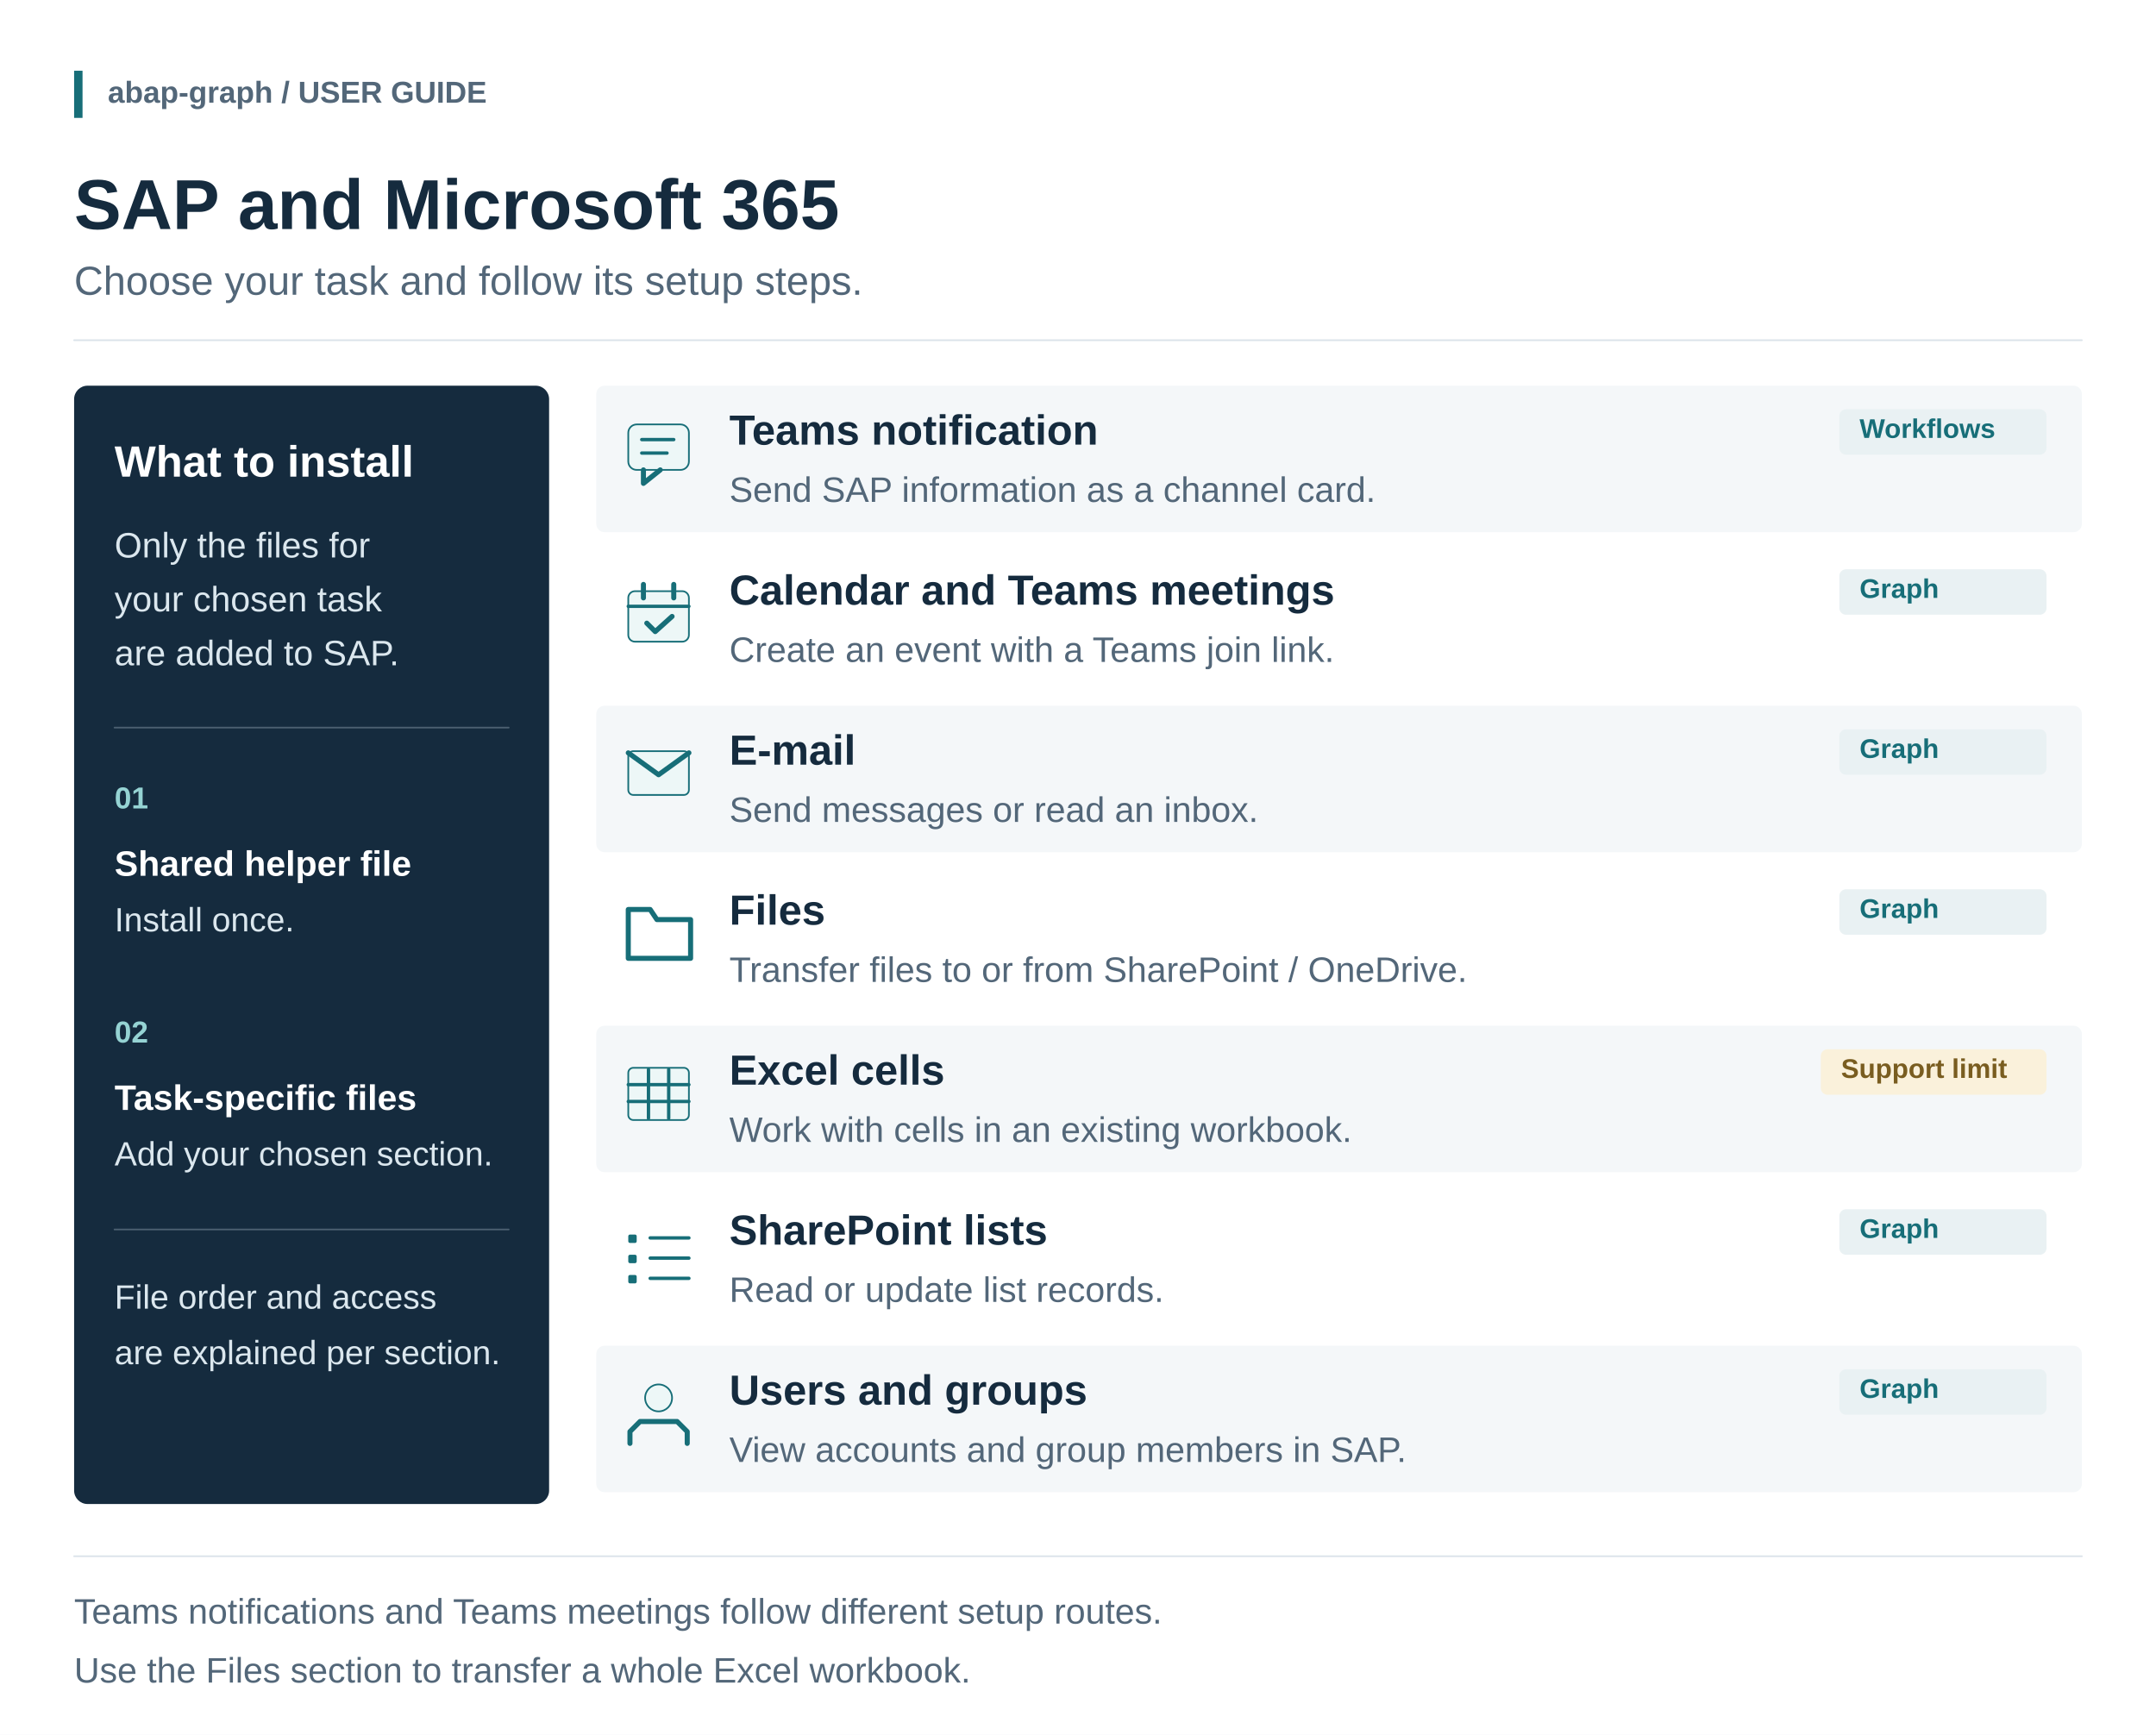
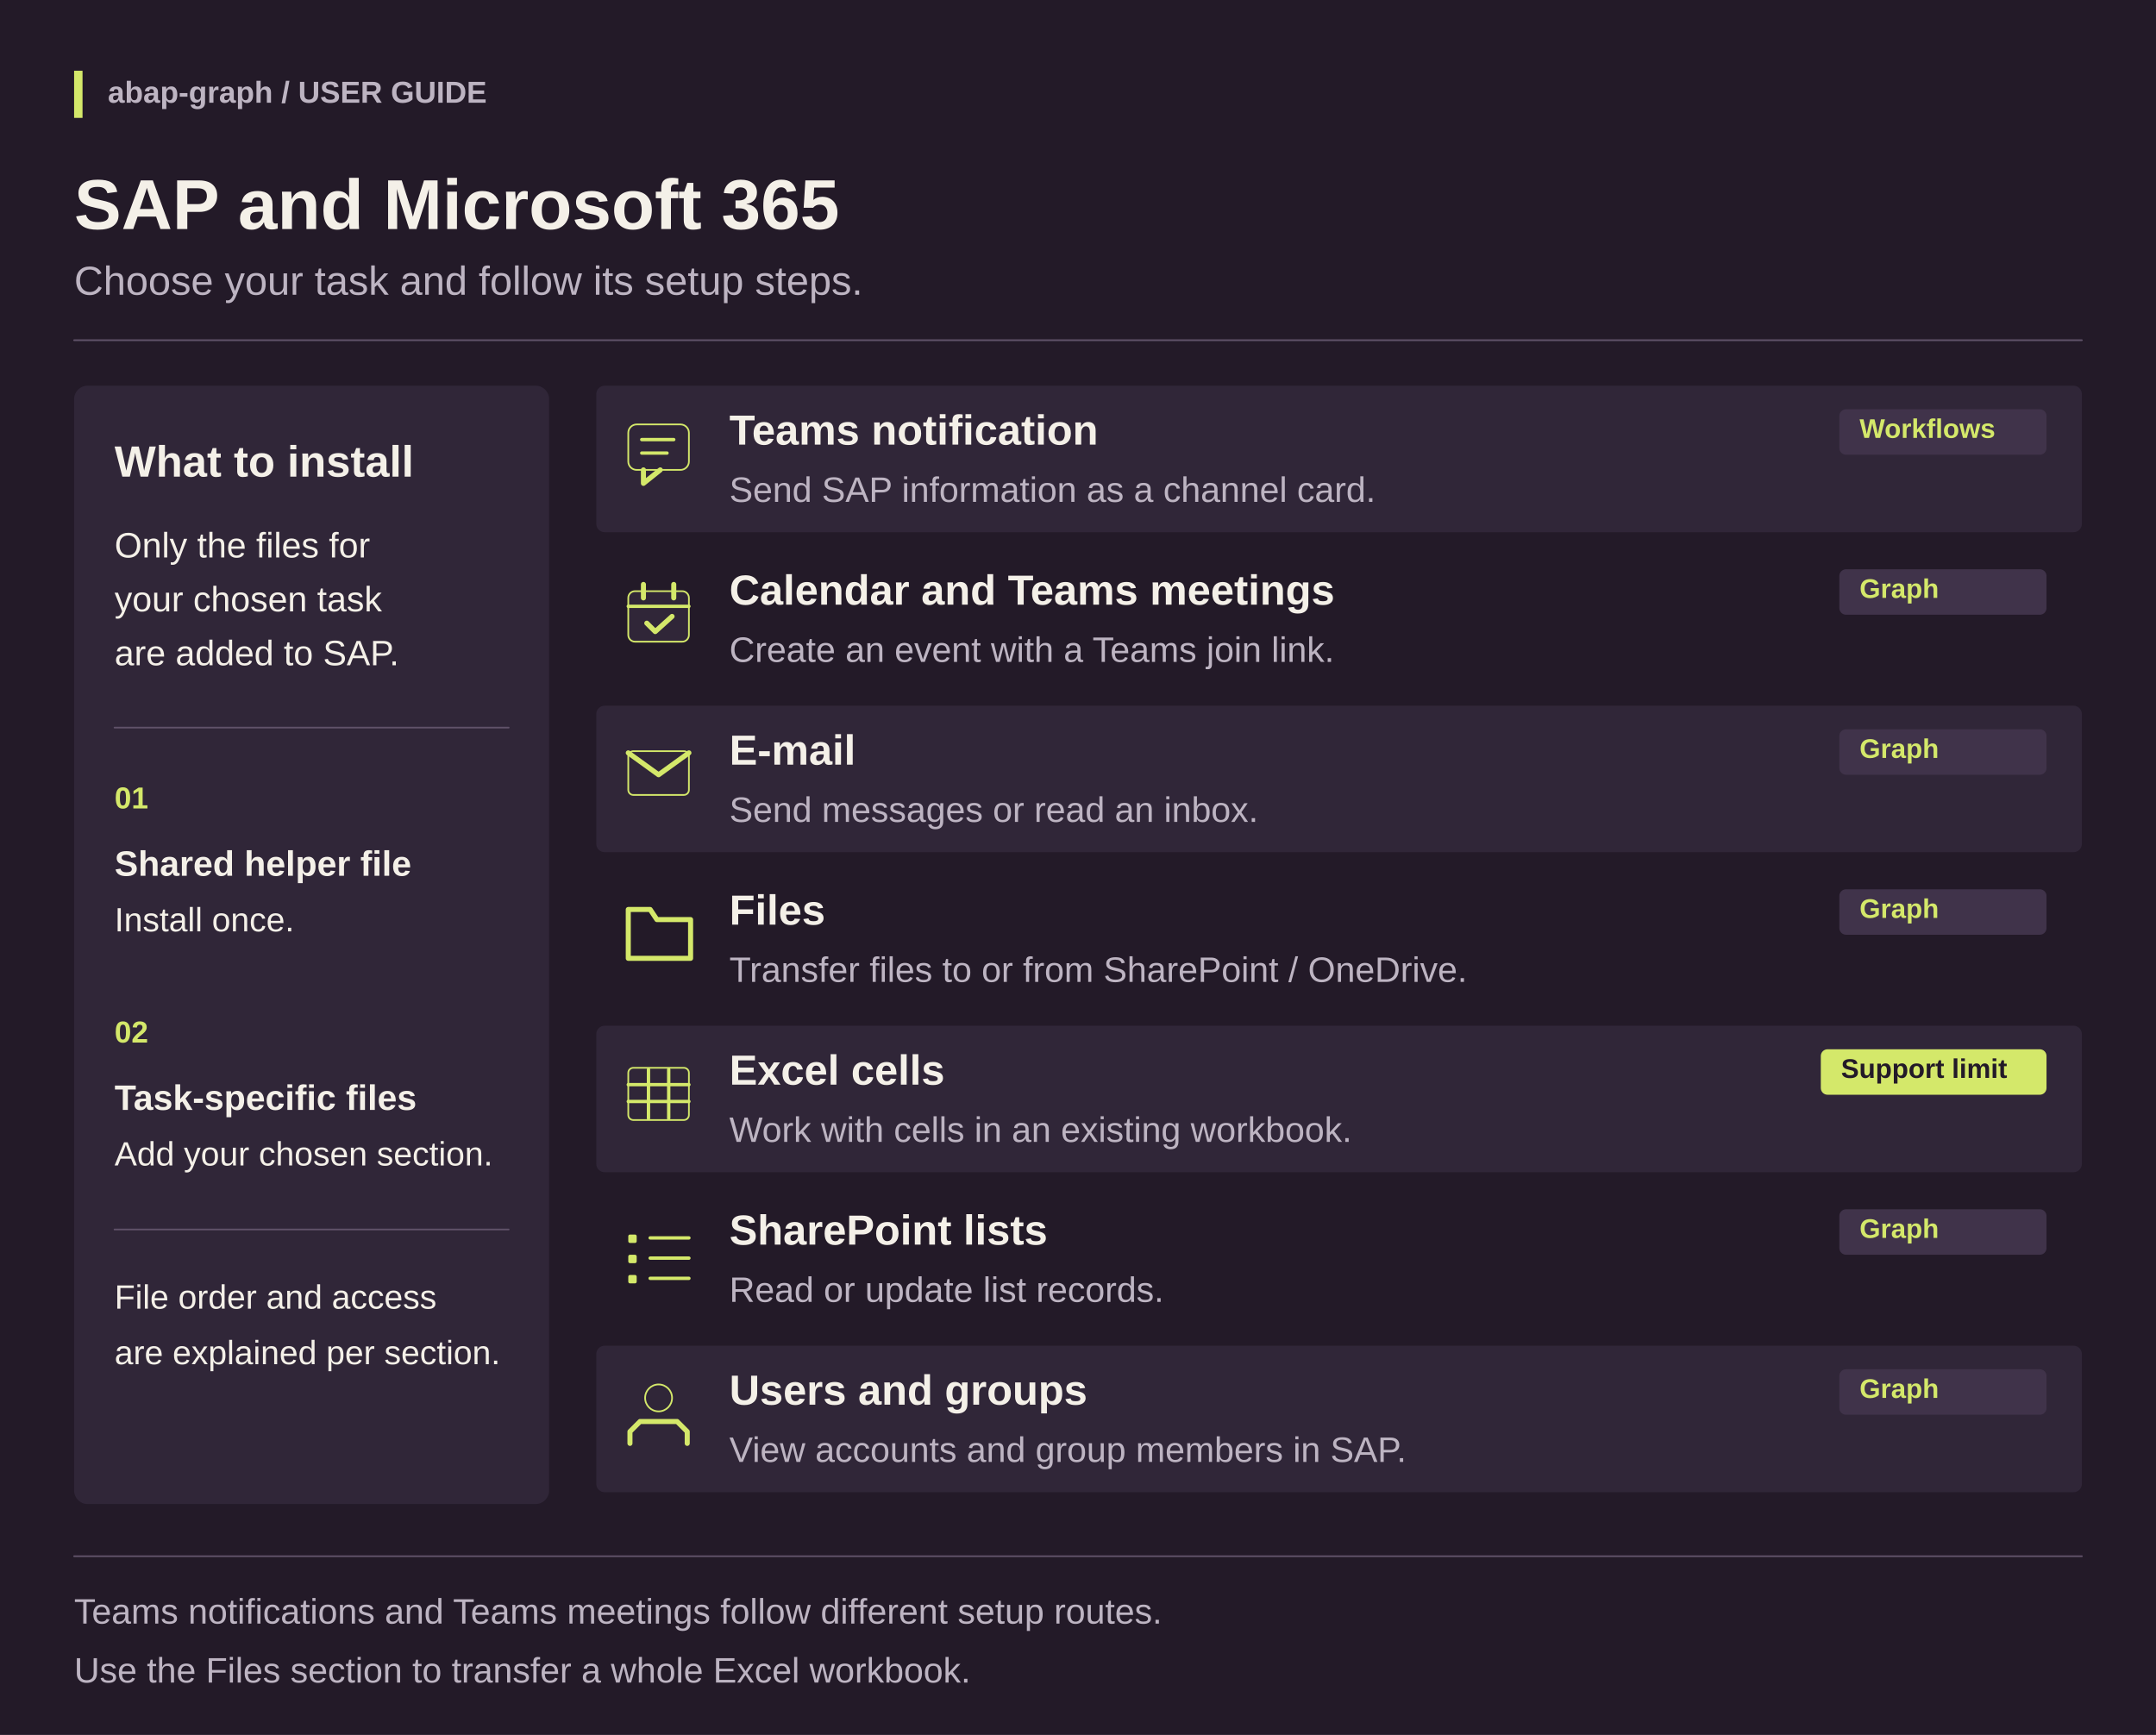
<svg xmlns="http://www.w3.org/2000/svg" width="1280" height="1030" viewBox="0 0 1280 1030" role="img" aria-labelledby="title desc">
-   <rect x="0" y="0" width="1280" height="1030" rx="0" fill="#f4f7fa" />
-   <rect x="0" y="0" width="1280" height="1030" rx="0" fill="#ffffff" />
-   <rect x="44" y="42" width="5" height="28" rx="0" fill="#176e78" />
-   <text x="64" y="61" font-family="Segoe UI, Arial, sans-serif" font-size="18" font-weight="700" fill="#536779">abap-graph  /  USER GUIDE</text>
-   <text x="44" y="136" font-family="Segoe UI, Arial, sans-serif" font-size="42" font-weight="700" fill="#152b3e">SAP and Microsoft 365</text>
-   <text x="44" y="175" font-family="Segoe UI, Arial, sans-serif" font-size="24" font-weight="400" fill="#536779">Choose your task and follow its setup steps.</text>
-   <polyline points="44,202 1236,202" fill="none" stroke="#dbe3ea" stroke-width="1" stroke-linecap="round" stroke-linejoin="round" />
-   <rect x="44" y="229" width="282" height="664" rx="8" fill="#152b3e" />
-   <text x="68" y="283" font-family="Segoe UI, Arial, sans-serif" font-size="26" font-weight="700" fill="#ffffff">What to install</text>
-   <text x="68" y="331" font-family="Segoe UI, Arial, sans-serif" font-size="21" font-weight="400" fill="#dbe7ee">Only the files for</text>
-   <text x="68" y="363" font-family="Segoe UI, Arial, sans-serif" font-size="21" font-weight="400" fill="#dbe7ee">your chosen task</text>
-   <text x="68" y="395" font-family="Segoe UI, Arial, sans-serif" font-size="21" font-weight="400" fill="#dbe7ee">are added to SAP.</text>
-   <polyline points="68,432 302,432" fill="none" stroke="#4b6070" stroke-width="1" stroke-linecap="round" stroke-linejoin="round" />
-   <text x="68" y="480" font-family="Segoe UI, Arial, sans-serif" font-size="18" font-weight="700" fill="#95d3d3">01</text>
-   <text x="68" y="520" font-family="Segoe UI, Arial, sans-serif" font-size="21" font-weight="700" fill="#ffffff">Shared helper file</text>
-   <text x="68" y="553" font-family="Segoe UI, Arial, sans-serif" font-size="20" font-weight="400" fill="#dbe7ee">Install once.</text>
-   <text x="68" y="619" font-family="Segoe UI, Arial, sans-serif" font-size="18" font-weight="700" fill="#95d3d3">02</text>
-   <text x="68" y="659" font-family="Segoe UI, Arial, sans-serif" font-size="21" font-weight="700" fill="#ffffff">Task-specific files</text>
-   <text x="68" y="692" font-family="Segoe UI, Arial, sans-serif" font-size="20" font-weight="400" fill="#dbe7ee">Add your chosen section.</text>
-   <polyline points="68,730 302,730" fill="none" stroke="#4b6070" stroke-width="1" stroke-linecap="round" stroke-linejoin="round" />
-   <text x="68" y="777" font-family="Segoe UI, Arial, sans-serif" font-size="20" font-weight="400" fill="#dbe7ee">File order and access</text>
-   <text x="68" y="810" font-family="Segoe UI, Arial, sans-serif" font-size="20" font-weight="400" fill="#dbe7ee">are explained per section.</text>
-   <rect x="354" y="229" width="882" height="87" rx="5" fill="#f4f7f9" />
-   <rect x="373" y="252" width="36" height="27" rx="5" fill="#edf7f7" stroke="#176e78" />
-   <polyline points="382,279 382,287 392,279" fill="none" stroke="#176e78" stroke-width="3" stroke-linecap="round" stroke-linejoin="round" />
-   <polyline points="381,261 400,261" fill="none" stroke="#176e78" stroke-width="2" stroke-linecap="round" stroke-linejoin="round" />
-   <polyline points="381,269 396,269" fill="none" stroke="#176e78" stroke-width="2" stroke-linecap="round" stroke-linejoin="round" />
-   <text x="433" y="264" font-family="Segoe UI, Arial, sans-serif" font-size="25" font-weight="700" fill="#152b3e">Teams notification</text>
-   <text x="433" y="298" font-family="Segoe UI, Arial, sans-serif" font-size="21" font-weight="400" fill="#536779">Send SAP information as a channel card.</text>
-   <rect x="1092" y="243" width="123" height="27" rx="4" fill="#e9f1f3" />
-   <text x="1104" y="260" font-family="Segoe UI, Arial, sans-serif" font-size="16" font-weight="700" fill="#176e78">Workflows</text>
-   <rect x="354" y="324" width="882" height="87" rx="5" fill="#ffffff" />
-   <rect x="373" y="351" width="36" height="30" rx="4" fill="#edf7f7" stroke="#176e78" />
-   <polyline points="373,360 409,360" fill="none" stroke="#176e78" stroke-width="2" stroke-linecap="round" stroke-linejoin="round" />
-   <polyline points="382,347 382,355" fill="none" stroke="#176e78" stroke-width="3" stroke-linecap="round" stroke-linejoin="round" />
-   <polyline points="400,347 400,355" fill="none" stroke="#176e78" stroke-width="3" stroke-linecap="round" stroke-linejoin="round" />
-   <polyline points="384,370 389,375 399,366" fill="none" stroke="#176e78" stroke-width="3" stroke-linecap="round" stroke-linejoin="round" />
-   <text x="433" y="359" font-family="Segoe UI, Arial, sans-serif" font-size="25" font-weight="700" fill="#152b3e">Calendar and Teams meetings</text>
-   <text x="433" y="393" font-family="Segoe UI, Arial, sans-serif" font-size="21" font-weight="400" fill="#536779">Create an event with a Teams join link.</text>
-   <rect x="1092" y="338" width="123" height="27" rx="4" fill="#e9f1f3" />
-   <text x="1104" y="355" font-family="Segoe UI, Arial, sans-serif" font-size="16" font-weight="700" fill="#176e78">Graph</text>
-   <rect x="354" y="419" width="882" height="87" rx="5" fill="#f4f7f9" />
-   <rect x="373" y="446" width="36" height="26" rx="3" fill="#edf7f7" stroke="#176e78" />
-   <polyline points="373,447 391,460 409,447" fill="none" stroke="#176e78" stroke-width="3" stroke-linecap="round" stroke-linejoin="round" />
-   <text x="433" y="454" font-family="Segoe UI, Arial, sans-serif" font-size="25" font-weight="700" fill="#152b3e">E-mail</text>
-   <text x="433" y="488" font-family="Segoe UI, Arial, sans-serif" font-size="21" font-weight="400" fill="#536779">Send messages or read an inbox.</text>
-   <rect x="1092" y="433" width="123" height="27" rx="4" fill="#e9f1f3" />
-   <text x="1104" y="450" font-family="Segoe UI, Arial, sans-serif" font-size="16" font-weight="700" fill="#176e78">Graph</text>
-   <rect x="354" y="514" width="882" height="87" rx="5" fill="#ffffff" />
-   <polyline points="373,545 373,569 410,569 410,546 390,546 386,540 373,540 373,545" fill="none" stroke="#176e78" stroke-width="3" stroke-linecap="round" stroke-linejoin="round" />
-   <text x="433" y="549" font-family="Segoe UI, Arial, sans-serif" font-size="25" font-weight="700" fill="#152b3e">Files</text>
-   <text x="433" y="583" font-family="Segoe UI, Arial, sans-serif" font-size="21" font-weight="400" fill="#536779">Transfer files to or from SharePoint / OneDrive.</text>
-   <rect x="1092" y="528" width="123" height="27" rx="4" fill="#e9f1f3" />
-   <text x="1104" y="545" font-family="Segoe UI, Arial, sans-serif" font-size="16" font-weight="700" fill="#176e78">Graph</text>
-   <rect x="354" y="609" width="882" height="87" rx="5" fill="#f4f7f9" />
-   <rect x="373" y="634" width="36" height="31" rx="3" fill="#edf7f7" stroke="#176e78" />
-   <polyline points="385,635 385,664" fill="none" stroke="#176e78" stroke-width="2" stroke-linecap="round" stroke-linejoin="round" />
-   <polyline points="397,635 397,664" fill="none" stroke="#176e78" stroke-width="2" stroke-linecap="round" stroke-linejoin="round" />
-   <polyline points="373,644 409,644" fill="none" stroke="#176e78" stroke-width="2" stroke-linecap="round" stroke-linejoin="round" />
-   <polyline points="373,654 409,654" fill="none" stroke="#176e78" stroke-width="2" stroke-linecap="round" stroke-linejoin="round" />
-   <text x="433" y="644" font-family="Segoe UI, Arial, sans-serif" font-size="25" font-weight="700" fill="#152b3e">Excel cells</text>
-   <text x="433" y="678" font-family="Segoe UI, Arial, sans-serif" font-size="21" font-weight="400" fill="#536779">Work with cells in an existing workbook.</text>
-   <rect x="1081" y="623" width="134" height="27" rx="4" fill="#faf1db" />
-   <text x="1093" y="640" font-family="Segoe UI, Arial, sans-serif" font-size="16" font-weight="700" fill="#795d20">Support limit</text>
-   <rect x="354" y="704" width="882" height="87" rx="5" fill="#ffffff" />
-   <rect x="373" y="733" width="5" height="5" rx="1" fill="#176e78" />
-   <polyline points="386,735 409,735" fill="none" stroke="#176e78" stroke-width="2" stroke-linecap="round" stroke-linejoin="round" />
-   <rect x="373" y="745" width="5" height="5" rx="1" fill="#176e78" />
-   <polyline points="386,747 409,747" fill="none" stroke="#176e78" stroke-width="2" stroke-linecap="round" stroke-linejoin="round" />
-   <rect x="373" y="757" width="5" height="5" rx="1" fill="#176e78" />
-   <polyline points="386,759 409,759" fill="none" stroke="#176e78" stroke-width="2" stroke-linecap="round" stroke-linejoin="round" />
-   <text x="433" y="739" font-family="Segoe UI, Arial, sans-serif" font-size="25" font-weight="700" fill="#152b3e">SharePoint lists</text>
-   <text x="433" y="773" font-family="Segoe UI, Arial, sans-serif" font-size="21" font-weight="400" fill="#536779">Read or update list records.</text>
-   <rect x="1092" y="718" width="123" height="27" rx="4" fill="#e9f1f3" />
-   <text x="1104" y="735" font-family="Segoe UI, Arial, sans-serif" font-size="16" font-weight="700" fill="#176e78">Graph</text>
-   <rect x="354" y="799" width="882" height="87" rx="5" fill="#f4f7f9" />
-   <rect x="383" y="822" width="16" height="16" rx="8" fill="#edf7f7" stroke="#176e78" />
-   <polyline points="374,857 374,850 380,844 402,844 408,850 408,857" fill="none" stroke="#176e78" stroke-width="3" stroke-linecap="round" stroke-linejoin="round" />
-   <text x="433" y="834" font-family="Segoe UI, Arial, sans-serif" font-size="25" font-weight="700" fill="#152b3e">Users and groups</text>
-   <text x="433" y="868" font-family="Segoe UI, Arial, sans-serif" font-size="21" font-weight="400" fill="#536779">View accounts and group members in SAP.</text>
-   <rect x="1092" y="813" width="123" height="27" rx="4" fill="#e9f1f3" />
-   <text x="1104" y="830" font-family="Segoe UI, Arial, sans-serif" font-size="16" font-weight="700" fill="#176e78">Graph</text>
-   <polyline points="44,924 1236,924" fill="none" stroke="#dbe3ea" stroke-width="1" stroke-linecap="round" stroke-linejoin="round" />
-   <text x="44" y="964" font-family="Segoe UI, Arial, sans-serif" font-size="21" font-weight="400" fill="#536779">Teams notifications and Teams meetings follow different setup routes.</text>
-   <text x="44" y="999" font-family="Segoe UI, Arial, sans-serif" font-size="21" font-weight="400" fill="#536779">Use the Files section to transfer a whole Excel workbook.</text>
+   <rect x="0" y="0" width="1280" height="1030" rx="0" fill="#231A28" />
+   <rect x="0" y="0" width="1280" height="1030" rx="0" fill="#231A28" />
+   <rect x="44" y="42" width="5" height="28" rx="0" fill="#D4E86A" />
+   <text x="64" y="61" font-family="Segoe UI, Arial, sans-serif" font-size="18" font-weight="700" fill="#BDB4C2">abap-graph  /  USER GUIDE</text>
+   <text x="44" y="136" font-family="Segoe UI, Arial, sans-serif" font-size="42" font-weight="700" fill="#F4F0E8">SAP and Microsoft 365</text>
+   <text x="44" y="175" font-family="Segoe UI, Arial, sans-serif" font-size="24" font-weight="400" fill="#BDB4C2">Choose your task and follow its setup steps.</text>
+   <polyline points="44,202 1236,202" fill="none" stroke="#605269" stroke-width="1" stroke-linecap="round" stroke-linejoin="round" />
+   <rect x="44" y="229" width="282" height="664" rx="8" fill="#302638" />
+   <text x="68" y="283" font-family="Segoe UI, Arial, sans-serif" font-size="26" font-weight="700" fill="#F4F0E8">What to install</text>
+   <text x="68" y="331" font-family="Segoe UI, Arial, sans-serif" font-size="21" font-weight="400" fill="#F4F0E8">Only the files for</text>
+   <text x="68" y="363" font-family="Segoe UI, Arial, sans-serif" font-size="21" font-weight="400" fill="#F4F0E8">your chosen task</text>
+   <text x="68" y="395" font-family="Segoe UI, Arial, sans-serif" font-size="21" font-weight="400" fill="#F4F0E8">are added to SAP.</text>
+   <polyline points="68,432 302,432" fill="none" stroke="#605269" stroke-width="1" stroke-linecap="round" stroke-linejoin="round" />
+   <text x="68" y="480" font-family="Segoe UI, Arial, sans-serif" font-size="18" font-weight="700" fill="#D4E86A">01</text>
+   <text x="68" y="520" font-family="Segoe UI, Arial, sans-serif" font-size="21" font-weight="700" fill="#F4F0E8">Shared helper file</text>
+   <text x="68" y="553" font-family="Segoe UI, Arial, sans-serif" font-size="20" font-weight="400" fill="#F4F0E8">Install once.</text>
+   <text x="68" y="619" font-family="Segoe UI, Arial, sans-serif" font-size="18" font-weight="700" fill="#D4E86A">02</text>
+   <text x="68" y="659" font-family="Segoe UI, Arial, sans-serif" font-size="21" font-weight="700" fill="#F4F0E8">Task-specific files</text>
+   <text x="68" y="692" font-family="Segoe UI, Arial, sans-serif" font-size="20" font-weight="400" fill="#F4F0E8">Add your chosen section.</text>
+   <polyline points="68,730 302,730" fill="none" stroke="#605269" stroke-width="1" stroke-linecap="round" stroke-linejoin="round" />
+   <text x="68" y="777" font-family="Segoe UI, Arial, sans-serif" font-size="20" font-weight="400" fill="#F4F0E8">File order and access</text>
+   <text x="68" y="810" font-family="Segoe UI, Arial, sans-serif" font-size="20" font-weight="400" fill="#F4F0E8">are explained per section.</text>
+   <rect x="354" y="229" width="882" height="87" rx="5" fill="#302638" />
+   <rect x="373" y="252" width="36" height="27" rx="5" fill="#302638" stroke="#D4E86A" />
+   <polyline points="382,279 382,287 392,279" fill="none" stroke="#D4E86A" stroke-width="3" stroke-linecap="round" stroke-linejoin="round" />
+   <polyline points="381,261 400,261" fill="none" stroke="#D4E86A" stroke-width="2" stroke-linecap="round" stroke-linejoin="round" />
+   <polyline points="381,269 396,269" fill="none" stroke="#D4E86A" stroke-width="2" stroke-linecap="round" stroke-linejoin="round" />
+   <text x="433" y="264" font-family="Segoe UI, Arial, sans-serif" font-size="25" font-weight="700" fill="#F4F0E8">Teams notification</text>
+   <text x="433" y="298" font-family="Segoe UI, Arial, sans-serif" font-size="21" font-weight="400" fill="#BDB4C2">Send SAP information as a channel card.</text>
+   <rect x="1092" y="243" width="123" height="27" rx="4" fill="#40334A" />
+   <text x="1104" y="260" font-family="Segoe UI, Arial, sans-serif" font-size="16" font-weight="700" fill="#D4E86A">Workflows</text>
+   <rect x="354" y="324" width="882" height="87" rx="5" fill="#231A28" />
+   <rect x="373" y="351" width="36" height="30" rx="4" fill="#302638" stroke="#D4E86A" />
+   <polyline points="373,360 409,360" fill="none" stroke="#D4E86A" stroke-width="2" stroke-linecap="round" stroke-linejoin="round" />
+   <polyline points="382,347 382,355" fill="none" stroke="#D4E86A" stroke-width="3" stroke-linecap="round" stroke-linejoin="round" />
+   <polyline points="400,347 400,355" fill="none" stroke="#D4E86A" stroke-width="3" stroke-linecap="round" stroke-linejoin="round" />
+   <polyline points="384,370 389,375 399,366" fill="none" stroke="#D4E86A" stroke-width="3" stroke-linecap="round" stroke-linejoin="round" />
+   <text x="433" y="359" font-family="Segoe UI, Arial, sans-serif" font-size="25" font-weight="700" fill="#F4F0E8">Calendar and Teams meetings</text>
+   <text x="433" y="393" font-family="Segoe UI, Arial, sans-serif" font-size="21" font-weight="400" fill="#BDB4C2">Create an event with a Teams join link.</text>
+   <rect x="1092" y="338" width="123" height="27" rx="4" fill="#40334A" />
+   <text x="1104" y="355" font-family="Segoe UI, Arial, sans-serif" font-size="16" font-weight="700" fill="#D4E86A">Graph</text>
+   <rect x="354" y="419" width="882" height="87" rx="5" fill="#302638" />
+   <rect x="373" y="446" width="36" height="26" rx="3" fill="#302638" stroke="#D4E86A" />
+   <polyline points="373,447 391,460 409,447" fill="none" stroke="#D4E86A" stroke-width="3" stroke-linecap="round" stroke-linejoin="round" />
+   <text x="433" y="454" font-family="Segoe UI, Arial, sans-serif" font-size="25" font-weight="700" fill="#F4F0E8">E-mail</text>
+   <text x="433" y="488" font-family="Segoe UI, Arial, sans-serif" font-size="21" font-weight="400" fill="#BDB4C2">Send messages or read an inbox.</text>
+   <rect x="1092" y="433" width="123" height="27" rx="4" fill="#40334A" />
+   <text x="1104" y="450" font-family="Segoe UI, Arial, sans-serif" font-size="16" font-weight="700" fill="#D4E86A">Graph</text>
+   <rect x="354" y="514" width="882" height="87" rx="5" fill="#231A28" />
+   <polyline points="373,545 373,569 410,569 410,546 390,546 386,540 373,540 373,545" fill="none" stroke="#D4E86A" stroke-width="3" stroke-linecap="round" stroke-linejoin="round" />
+   <text x="433" y="549" font-family="Segoe UI, Arial, sans-serif" font-size="25" font-weight="700" fill="#F4F0E8">Files</text>
+   <text x="433" y="583" font-family="Segoe UI, Arial, sans-serif" font-size="21" font-weight="400" fill="#BDB4C2">Transfer files to or from SharePoint / OneDrive.</text>
+   <rect x="1092" y="528" width="123" height="27" rx="4" fill="#40334A" />
+   <text x="1104" y="545" font-family="Segoe UI, Arial, sans-serif" font-size="16" font-weight="700" fill="#D4E86A">Graph</text>
+   <rect x="354" y="609" width="882" height="87" rx="5" fill="#302638" />
+   <rect x="373" y="634" width="36" height="31" rx="3" fill="#302638" stroke="#D4E86A" />
+   <polyline points="385,635 385,664" fill="none" stroke="#D4E86A" stroke-width="2" stroke-linecap="round" stroke-linejoin="round" />
+   <polyline points="397,635 397,664" fill="none" stroke="#D4E86A" stroke-width="2" stroke-linecap="round" stroke-linejoin="round" />
+   <polyline points="373,644 409,644" fill="none" stroke="#D4E86A" stroke-width="2" stroke-linecap="round" stroke-linejoin="round" />
+   <polyline points="373,654 409,654" fill="none" stroke="#D4E86A" stroke-width="2" stroke-linecap="round" stroke-linejoin="round" />
+   <text x="433" y="644" font-family="Segoe UI, Arial, sans-serif" font-size="25" font-weight="700" fill="#F4F0E8">Excel cells</text>
+   <text x="433" y="678" font-family="Segoe UI, Arial, sans-serif" font-size="21" font-weight="400" fill="#BDB4C2">Work with cells in an existing workbook.</text>
+   <rect x="1081" y="623" width="134" height="27" rx="4" fill="#D4E86A" />
+   <text x="1093" y="640" font-family="Segoe UI, Arial, sans-serif" font-size="16" font-weight="700" fill="#231A28">Support limit</text>
+   <rect x="354" y="704" width="882" height="87" rx="5" fill="#231A28" />
+   <rect x="373" y="733" width="5" height="5" rx="1" fill="#D4E86A" />
+   <polyline points="386,735 409,735" fill="none" stroke="#D4E86A" stroke-width="2" stroke-linecap="round" stroke-linejoin="round" />
+   <rect x="373" y="745" width="5" height="5" rx="1" fill="#D4E86A" />
+   <polyline points="386,747 409,747" fill="none" stroke="#D4E86A" stroke-width="2" stroke-linecap="round" stroke-linejoin="round" />
+   <rect x="373" y="757" width="5" height="5" rx="1" fill="#D4E86A" />
+   <polyline points="386,759 409,759" fill="none" stroke="#D4E86A" stroke-width="2" stroke-linecap="round" stroke-linejoin="round" />
+   <text x="433" y="739" font-family="Segoe UI, Arial, sans-serif" font-size="25" font-weight="700" fill="#F4F0E8">SharePoint lists</text>
+   <text x="433" y="773" font-family="Segoe UI, Arial, sans-serif" font-size="21" font-weight="400" fill="#BDB4C2">Read or update list records.</text>
+   <rect x="1092" y="718" width="123" height="27" rx="4" fill="#40334A" />
+   <text x="1104" y="735" font-family="Segoe UI, Arial, sans-serif" font-size="16" font-weight="700" fill="#D4E86A">Graph</text>
+   <rect x="354" y="799" width="882" height="87" rx="5" fill="#302638" />
+   <rect x="383" y="822" width="16" height="16" rx="8" fill="#302638" stroke="#D4E86A" />
+   <polyline points="374,857 374,850 380,844 402,844 408,850 408,857" fill="none" stroke="#D4E86A" stroke-width="3" stroke-linecap="round" stroke-linejoin="round" />
+   <text x="433" y="834" font-family="Segoe UI, Arial, sans-serif" font-size="25" font-weight="700" fill="#F4F0E8">Users and groups</text>
+   <text x="433" y="868" font-family="Segoe UI, Arial, sans-serif" font-size="21" font-weight="400" fill="#BDB4C2">View accounts and group members in SAP.</text>
+   <rect x="1092" y="813" width="123" height="27" rx="4" fill="#40334A" />
+   <text x="1104" y="830" font-family="Segoe UI, Arial, sans-serif" font-size="16" font-weight="700" fill="#D4E86A">Graph</text>
+   <polyline points="44,924 1236,924" fill="none" stroke="#605269" stroke-width="1" stroke-linecap="round" stroke-linejoin="round" />
+   <text x="44" y="964" font-family="Segoe UI, Arial, sans-serif" font-size="21" font-weight="400" fill="#BDB4C2">Teams notifications and Teams meetings follow different setup routes.</text>
+   <text x="44" y="999" font-family="Segoe UI, Arial, sans-serif" font-size="21" font-weight="400" fill="#BDB4C2">Use the Files section to transfer a whole Excel workbook.</text>
</svg>
